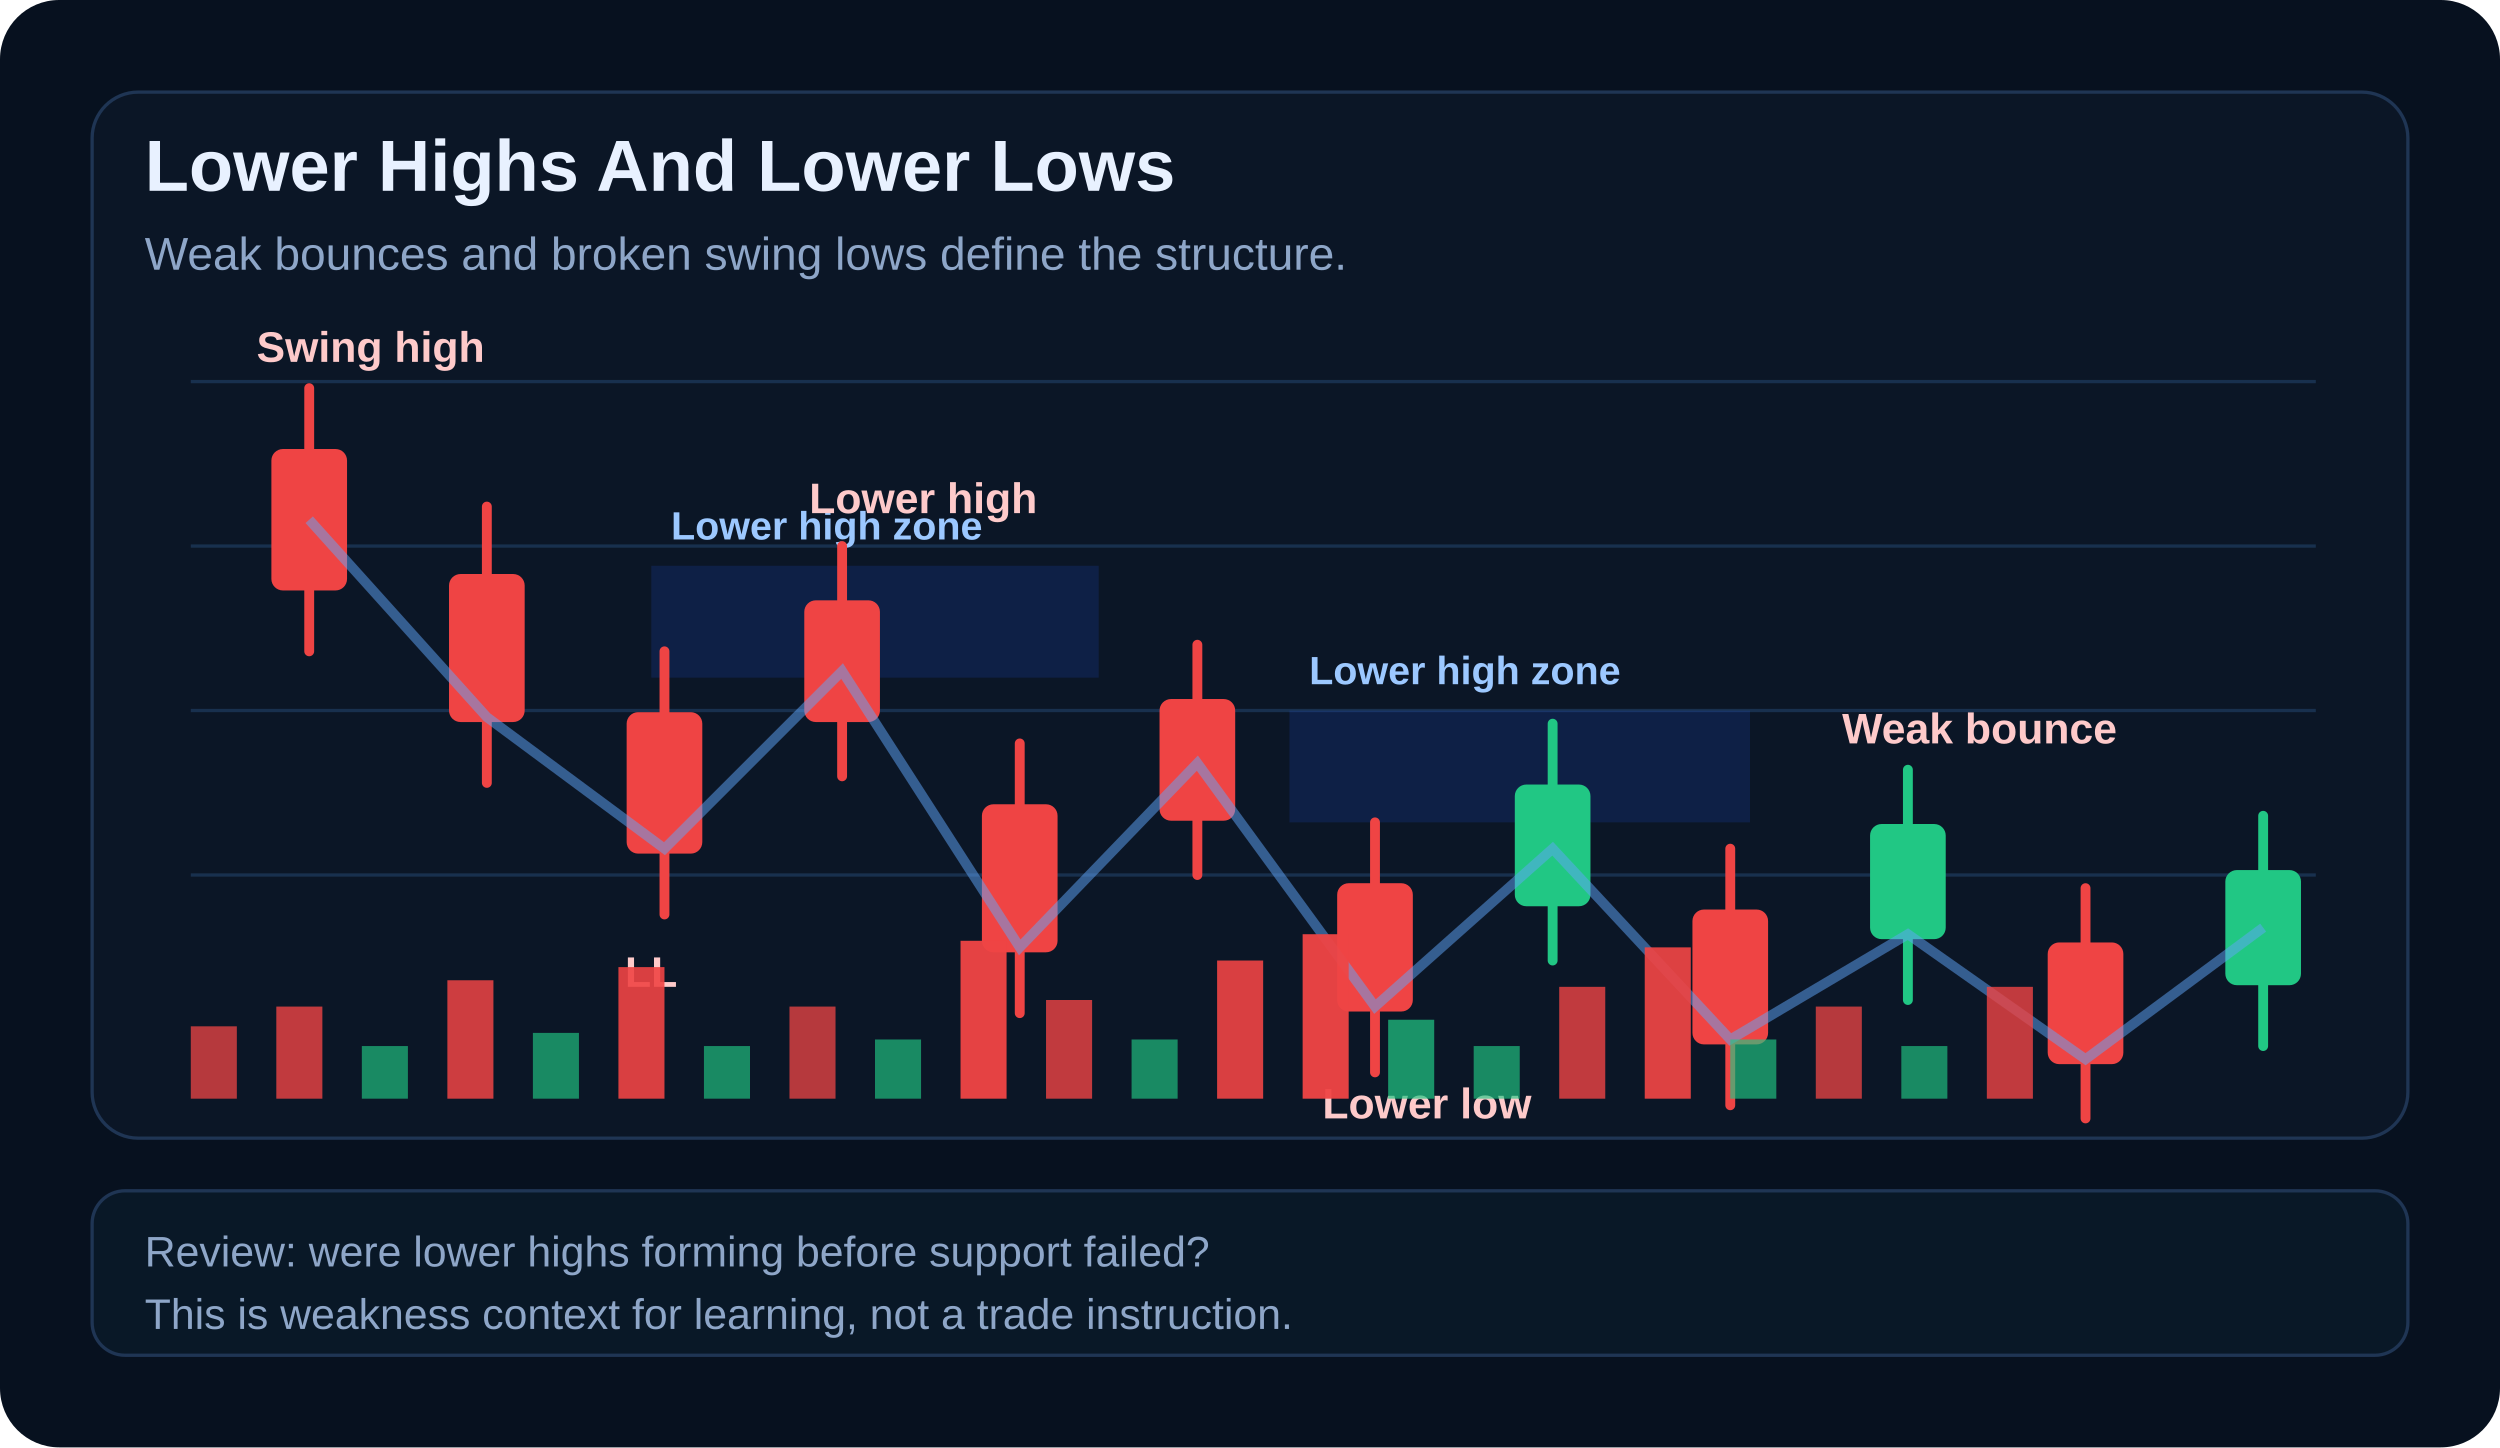
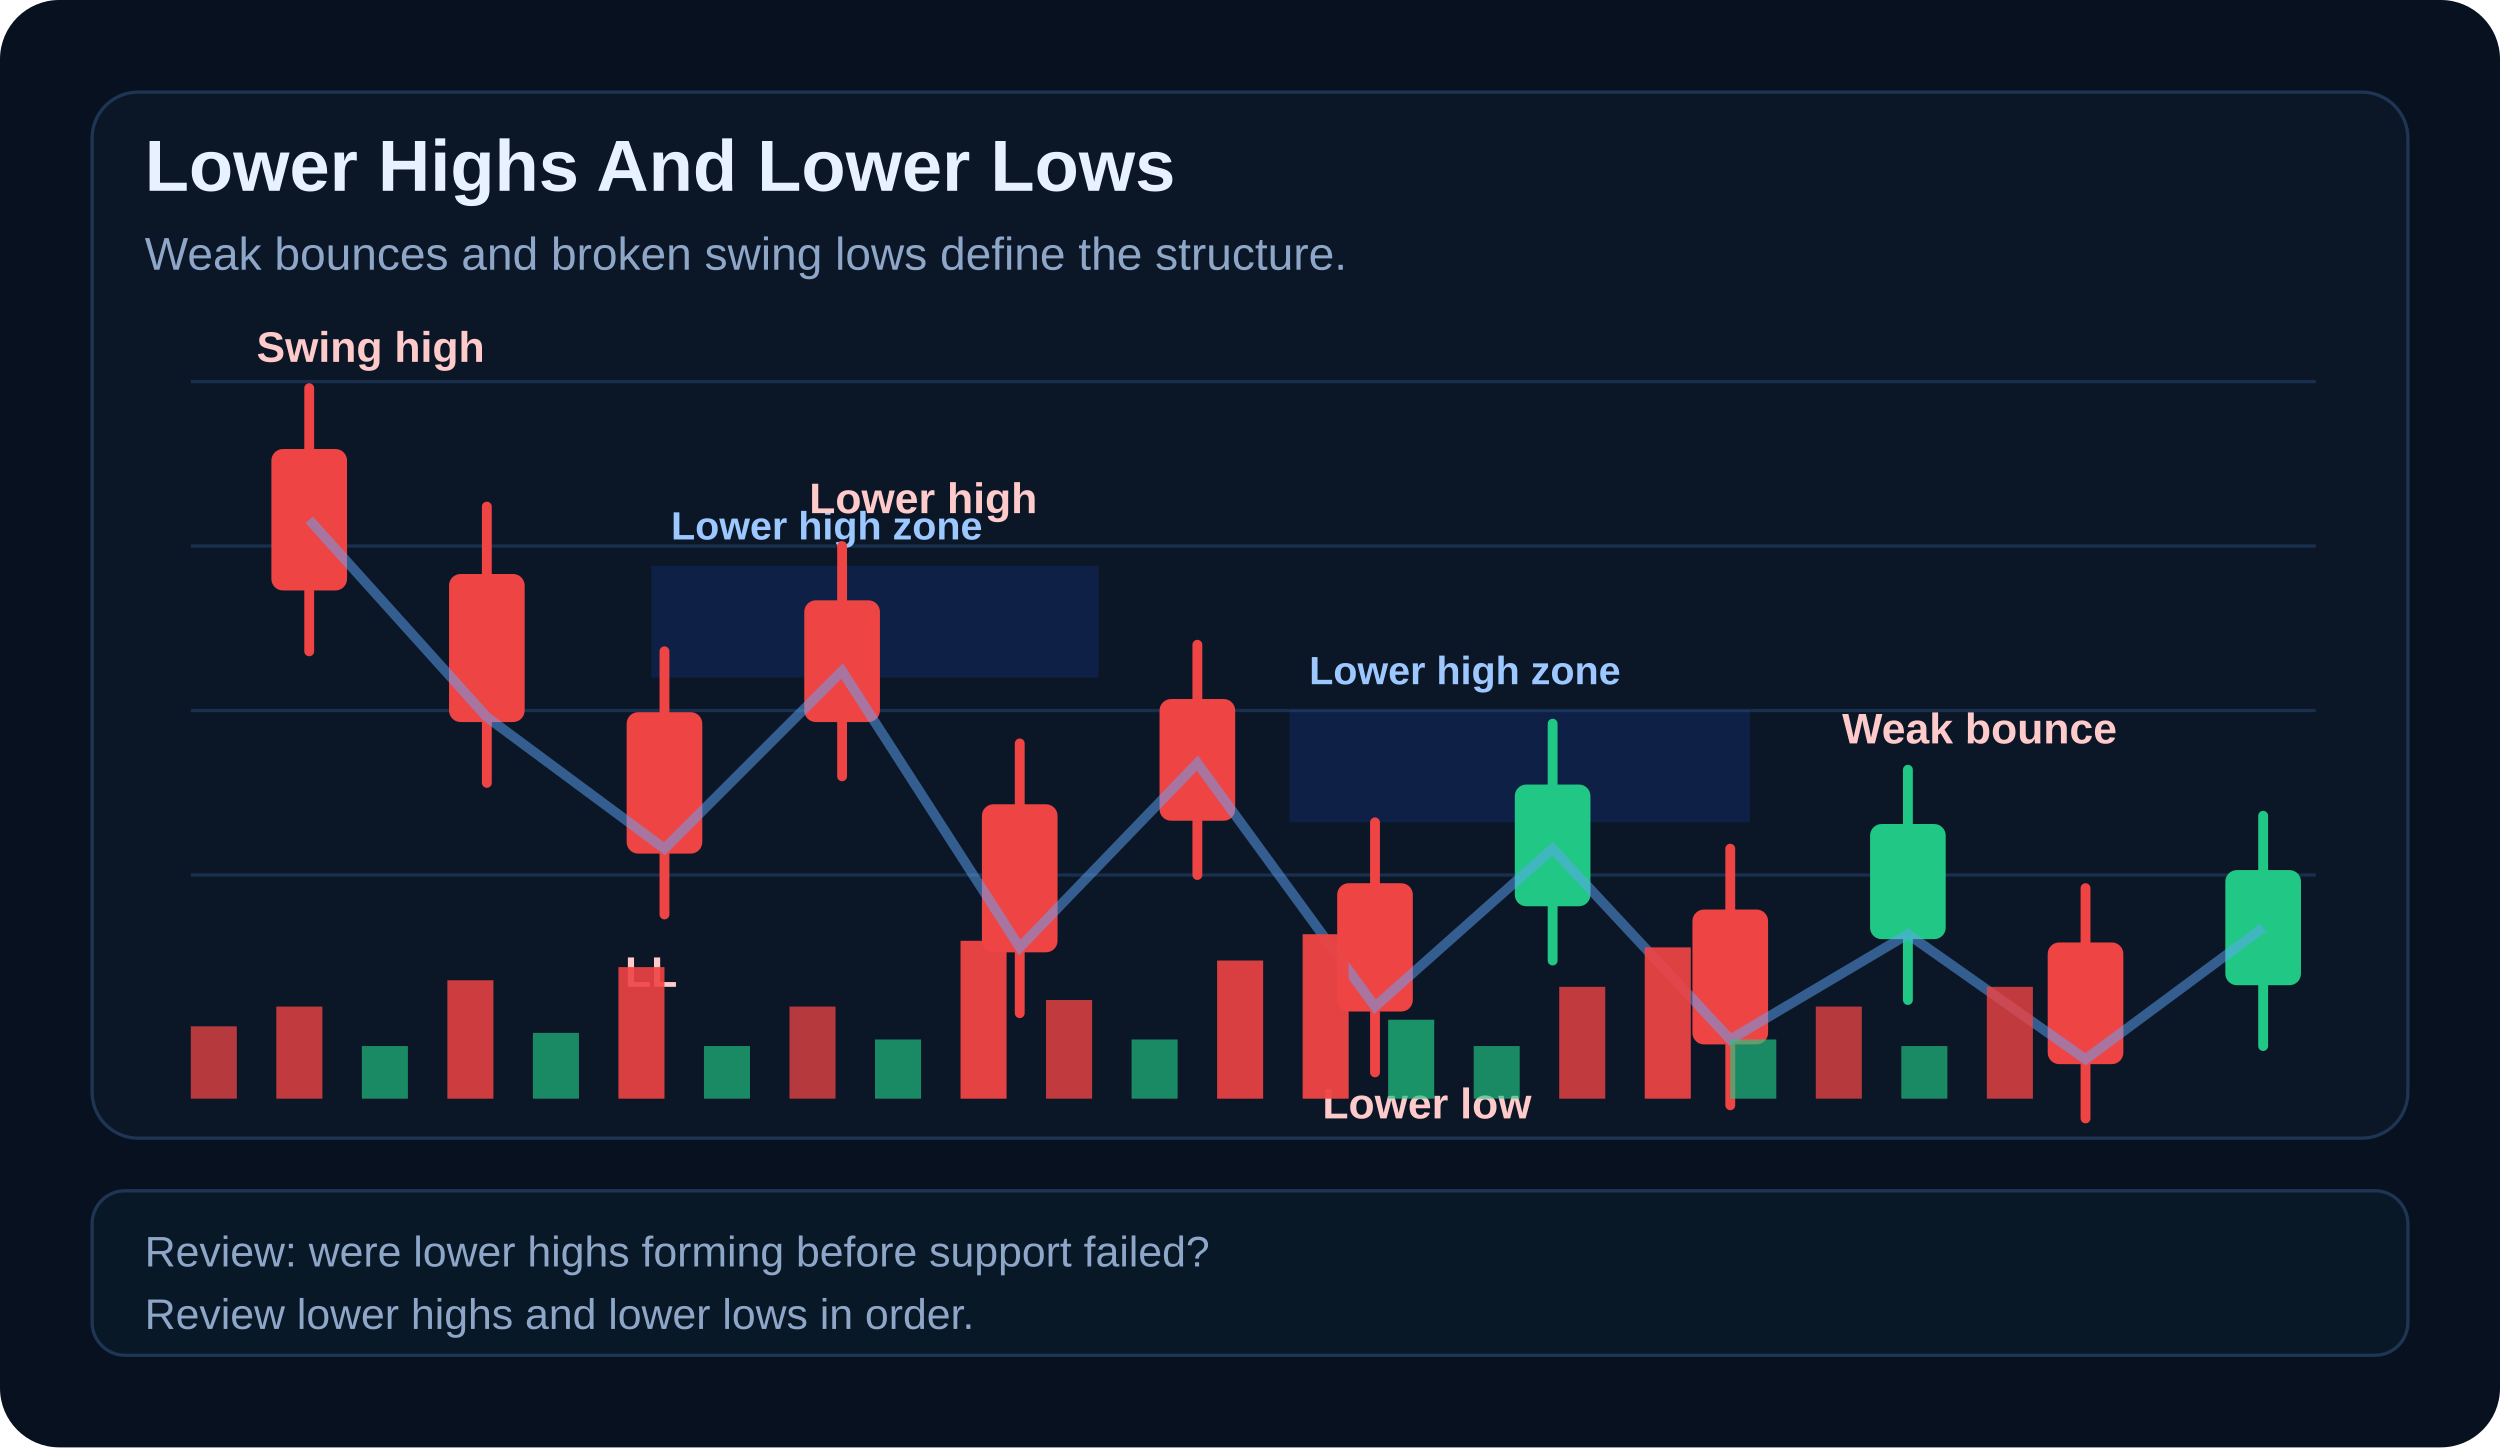
<svg xmlns="http://www.w3.org/2000/svg" viewBox="0 0 760 440" role="img" aria-labelledby="title desc">
  <rect width="760" height="440" rx="18" fill="#07111f" />
  <rect x="28" y="28" width="704" height="318" rx="14" fill="#0b1626" stroke="#1f3554" />
  <text x="44" y="58" fill="#e8f1ff" font-family="Arial, sans-serif" font-size="22" font-weight="700">Lower Highs And Lower Lows</text>
  <text x="44" y="82" fill="#8ea6c8" font-family="Arial, sans-serif" font-size="14">Weak bounces and broken swing lows define the structure.</text>
  <g stroke="#18304e" stroke-width="1">
    <line x1="58" y1="116" x2="704" y2="116" />
    <line x1="58" y1="166" x2="704" y2="166" />
    <line x1="58" y1="216" x2="704" y2="216" />
    <line x1="58" y1="266" x2="704" y2="266" />
  </g>
  <rect x="198" y="172" width="136" height="34" fill="#1d4ed8" opacity=".18" />
  <rect x="392" y="216" width="140" height="34" fill="#1d4ed8" opacity=".18" />
  <text x="204" y="164" fill="#9cc8ff" font-family="Arial, sans-serif" font-size="12" font-weight="700">Lower high zone</text>
  <text x="398" y="208" fill="#9cc8ff" font-family="Arial, sans-serif" font-size="12" font-weight="700">Lower high zone</text>
  <g stroke-linecap="round" stroke-width="3">
    <g stroke="#ef4444" fill="#ef4444">
      <line x1="94" y1="118" x2="94" y2="198" />
      <rect x="84" y="138" width="20" height="40" rx="2" />
      <line x1="148" y1="154" x2="148" y2="238" />
      <rect x="138" y="176" width="20" height="42" rx="2" />
      <line x1="202" y1="198" x2="202" y2="278" />
      <rect x="192" y="218" width="20" height="40" rx="2" />
      <line x1="256" y1="166" x2="256" y2="236" />
      <rect x="246" y="184" width="20" height="34" rx="2" />
      <line x1="310" y1="226" x2="310" y2="308" />
      <rect x="300" y="246" width="20" height="42" rx="2" />
      <line x1="364" y1="196" x2="364" y2="266" />
      <rect x="354" y="214" width="20" height="34" rx="2" />
      <line x1="418" y1="250" x2="418" y2="326" />
      <rect x="408" y="270" width="20" height="36" rx="2" />
      <line x1="526" y1="258" x2="526" y2="336" />
      <rect x="516" y="278" width="20" height="38" rx="2" />
      <line x1="634" y1="270" x2="634" y2="340" />
      <rect x="624" y="288" width="20" height="34" rx="2" />
    </g>
    <g stroke="#21c784" fill="#21c784">
      <line x1="472" y1="220" x2="472" y2="292" />
      <rect x="462" y="240" width="20" height="34" rx="2" />
      <line x1="580" y1="234" x2="580" y2="304" />
      <rect x="570" y="252" width="20" height="32" rx="2" />
      <line x1="688" y1="248" x2="688" y2="318" />
      <rect x="678" y="266" width="20" height="32" rx="2" />
    </g>
  </g>
  <path d="M94 158 L148 218 L202 258 L256 204 L310 288 L364 232 L418 306 L472 258 L526 316 L580 284 L634 322 L688 282" fill="none" stroke="#60a5fa" stroke-width="3" opacity=".5" />
  <g font-family="Arial, sans-serif" font-size="13" font-weight="700">
    <text x="78" y="110" fill="#fecaca">Swing high</text>
    <text x="190" y="300" fill="#fecaca">LL</text>
    <text x="246" y="156" fill="#fecaca">Lower high</text>
    <text x="402" y="340" fill="#fecaca">Lower low</text>
    <text x="560" y="226" fill="#fecaca">Weak bounce</text>
  </g>
  <g>
    <rect x="58" y="312" width="14" height="22" fill="#ef4444" opacity=".75" />
    <rect x="84" y="306" width="14" height="28" fill="#ef4444" opacity=".8" />
    <rect x="110" y="318" width="14" height="16" fill="#21c784" opacity=".65" />
    <rect x="136" y="298" width="14" height="36" fill="#ef4444" opacity=".85" />
    <rect x="162" y="314" width="14" height="20" fill="#21c784" opacity=".65" />
    <rect x="188" y="294" width="14" height="40" fill="#ef4444" opacity=".9" />
    <rect x="214" y="318" width="14" height="16" fill="#21c784" opacity=".65" />
    <rect x="240" y="306" width="14" height="28" fill="#ef4444" opacity=".75" />
    <rect x="266" y="316" width="14" height="18" fill="#21c784" opacity=".65" />
    <rect x="292" y="286" width="14" height="48" fill="#ef4444" opacity=".95" />
    <rect x="318" y="304" width="14" height="30" fill="#ef4444" opacity=".8" />
    <rect x="344" y="316" width="14" height="18" fill="#21c784" opacity=".65" />
    <rect x="370" y="292" width="14" height="42" fill="#ef4444" opacity=".9" />
    <rect x="396" y="284" width="14" height="50" fill="#ef4444" opacity=".95" />
    <rect x="422" y="310" width="14" height="24" fill="#21c784" opacity=".7" />
    <rect x="448" y="318" width="14" height="16" fill="#21c784" opacity=".65" />
    <rect x="474" y="300" width="14" height="34" fill="#ef4444" opacity=".8" />
    <rect x="500" y="288" width="14" height="46" fill="#ef4444" opacity=".92" />
    <rect x="526" y="316" width="14" height="18" fill="#21c784" opacity=".65" />
    <rect x="552" y="306" width="14" height="28" fill="#ef4444" opacity=".75" />
    <rect x="578" y="318" width="14" height="16" fill="#21c784" opacity=".65" />
    <rect x="604" y="300" width="14" height="34" fill="#ef4444" opacity=".8" />
  </g>
  <rect x="28" y="362" width="704" height="50" rx="10" fill="#091827" stroke="#1f3554" />
  <text x="44" y="385" fill="#8ea6c8" font-family="Arial, sans-serif" font-size="13">Review: were lower highs forming before support failed?</text>
-   <text x="44" y="404" fill="#8ea6c8" font-family="Arial, sans-serif" font-size="13">This is weakness context for learning, not a trade instruction.</text>
+   <text x="44" y="404" fill="#8ea6c8" font-family="Arial, sans-serif" font-size="13">Review lower highs and lower lows in order.</text>
</svg>
